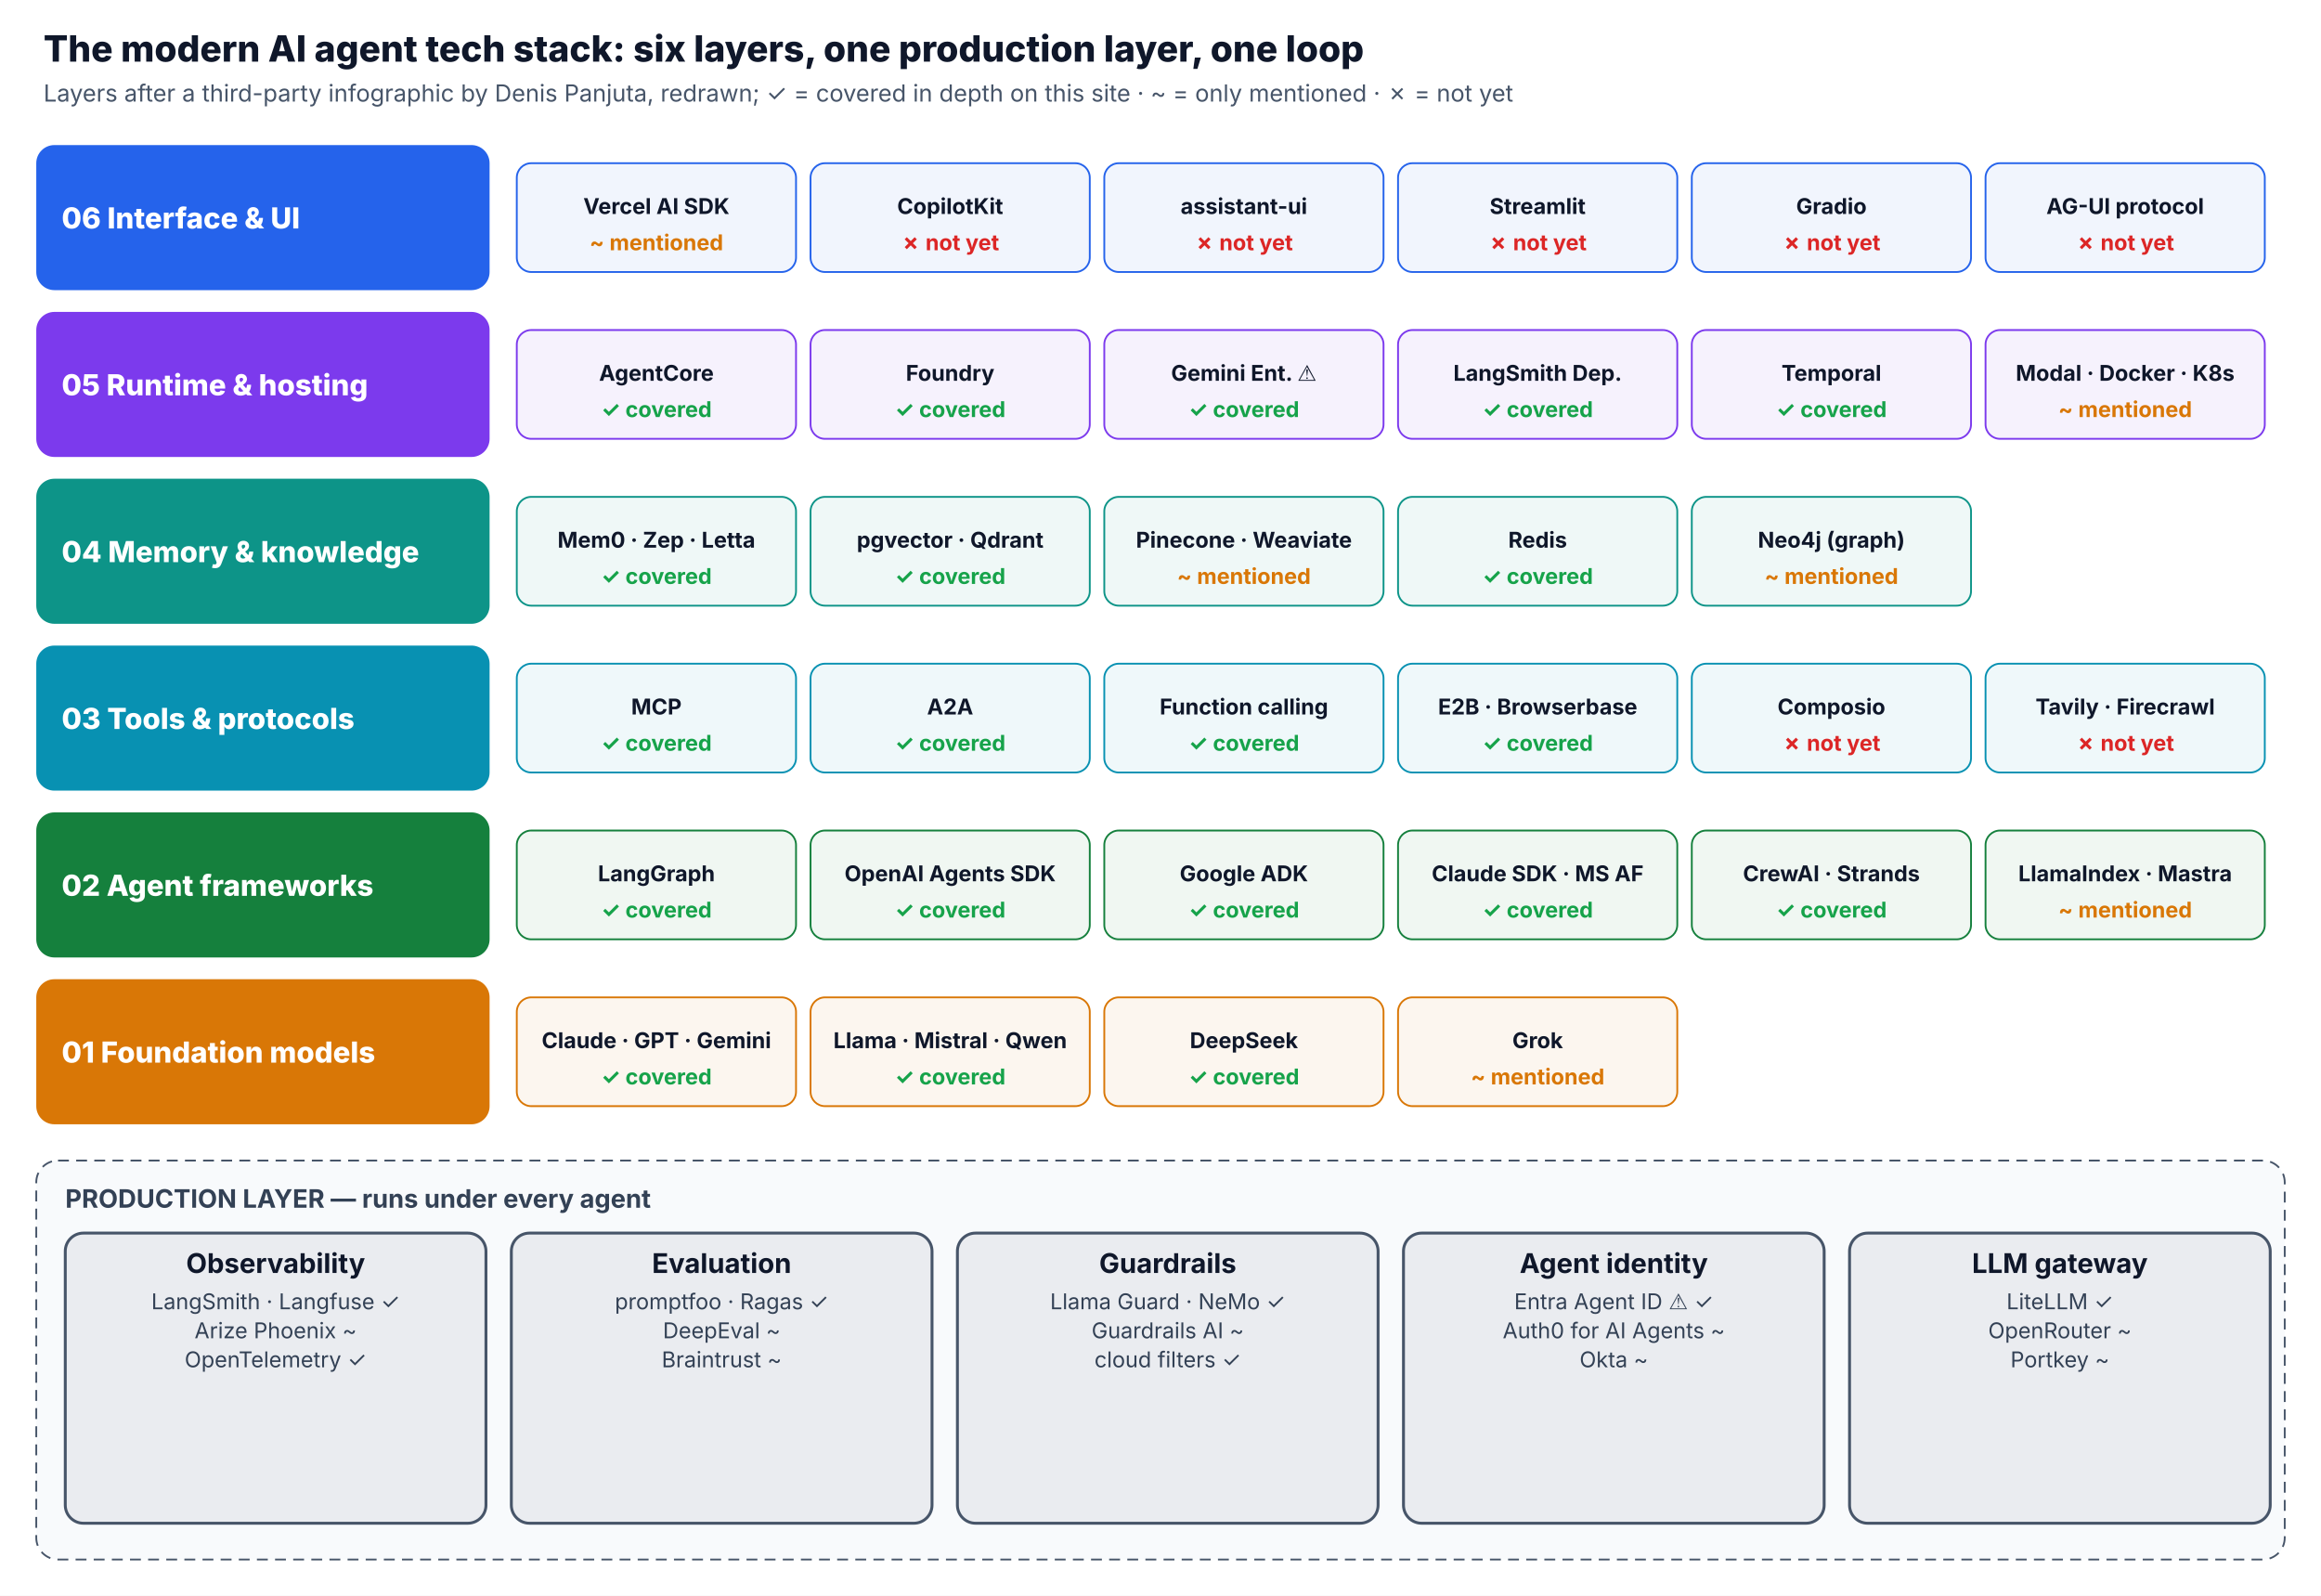
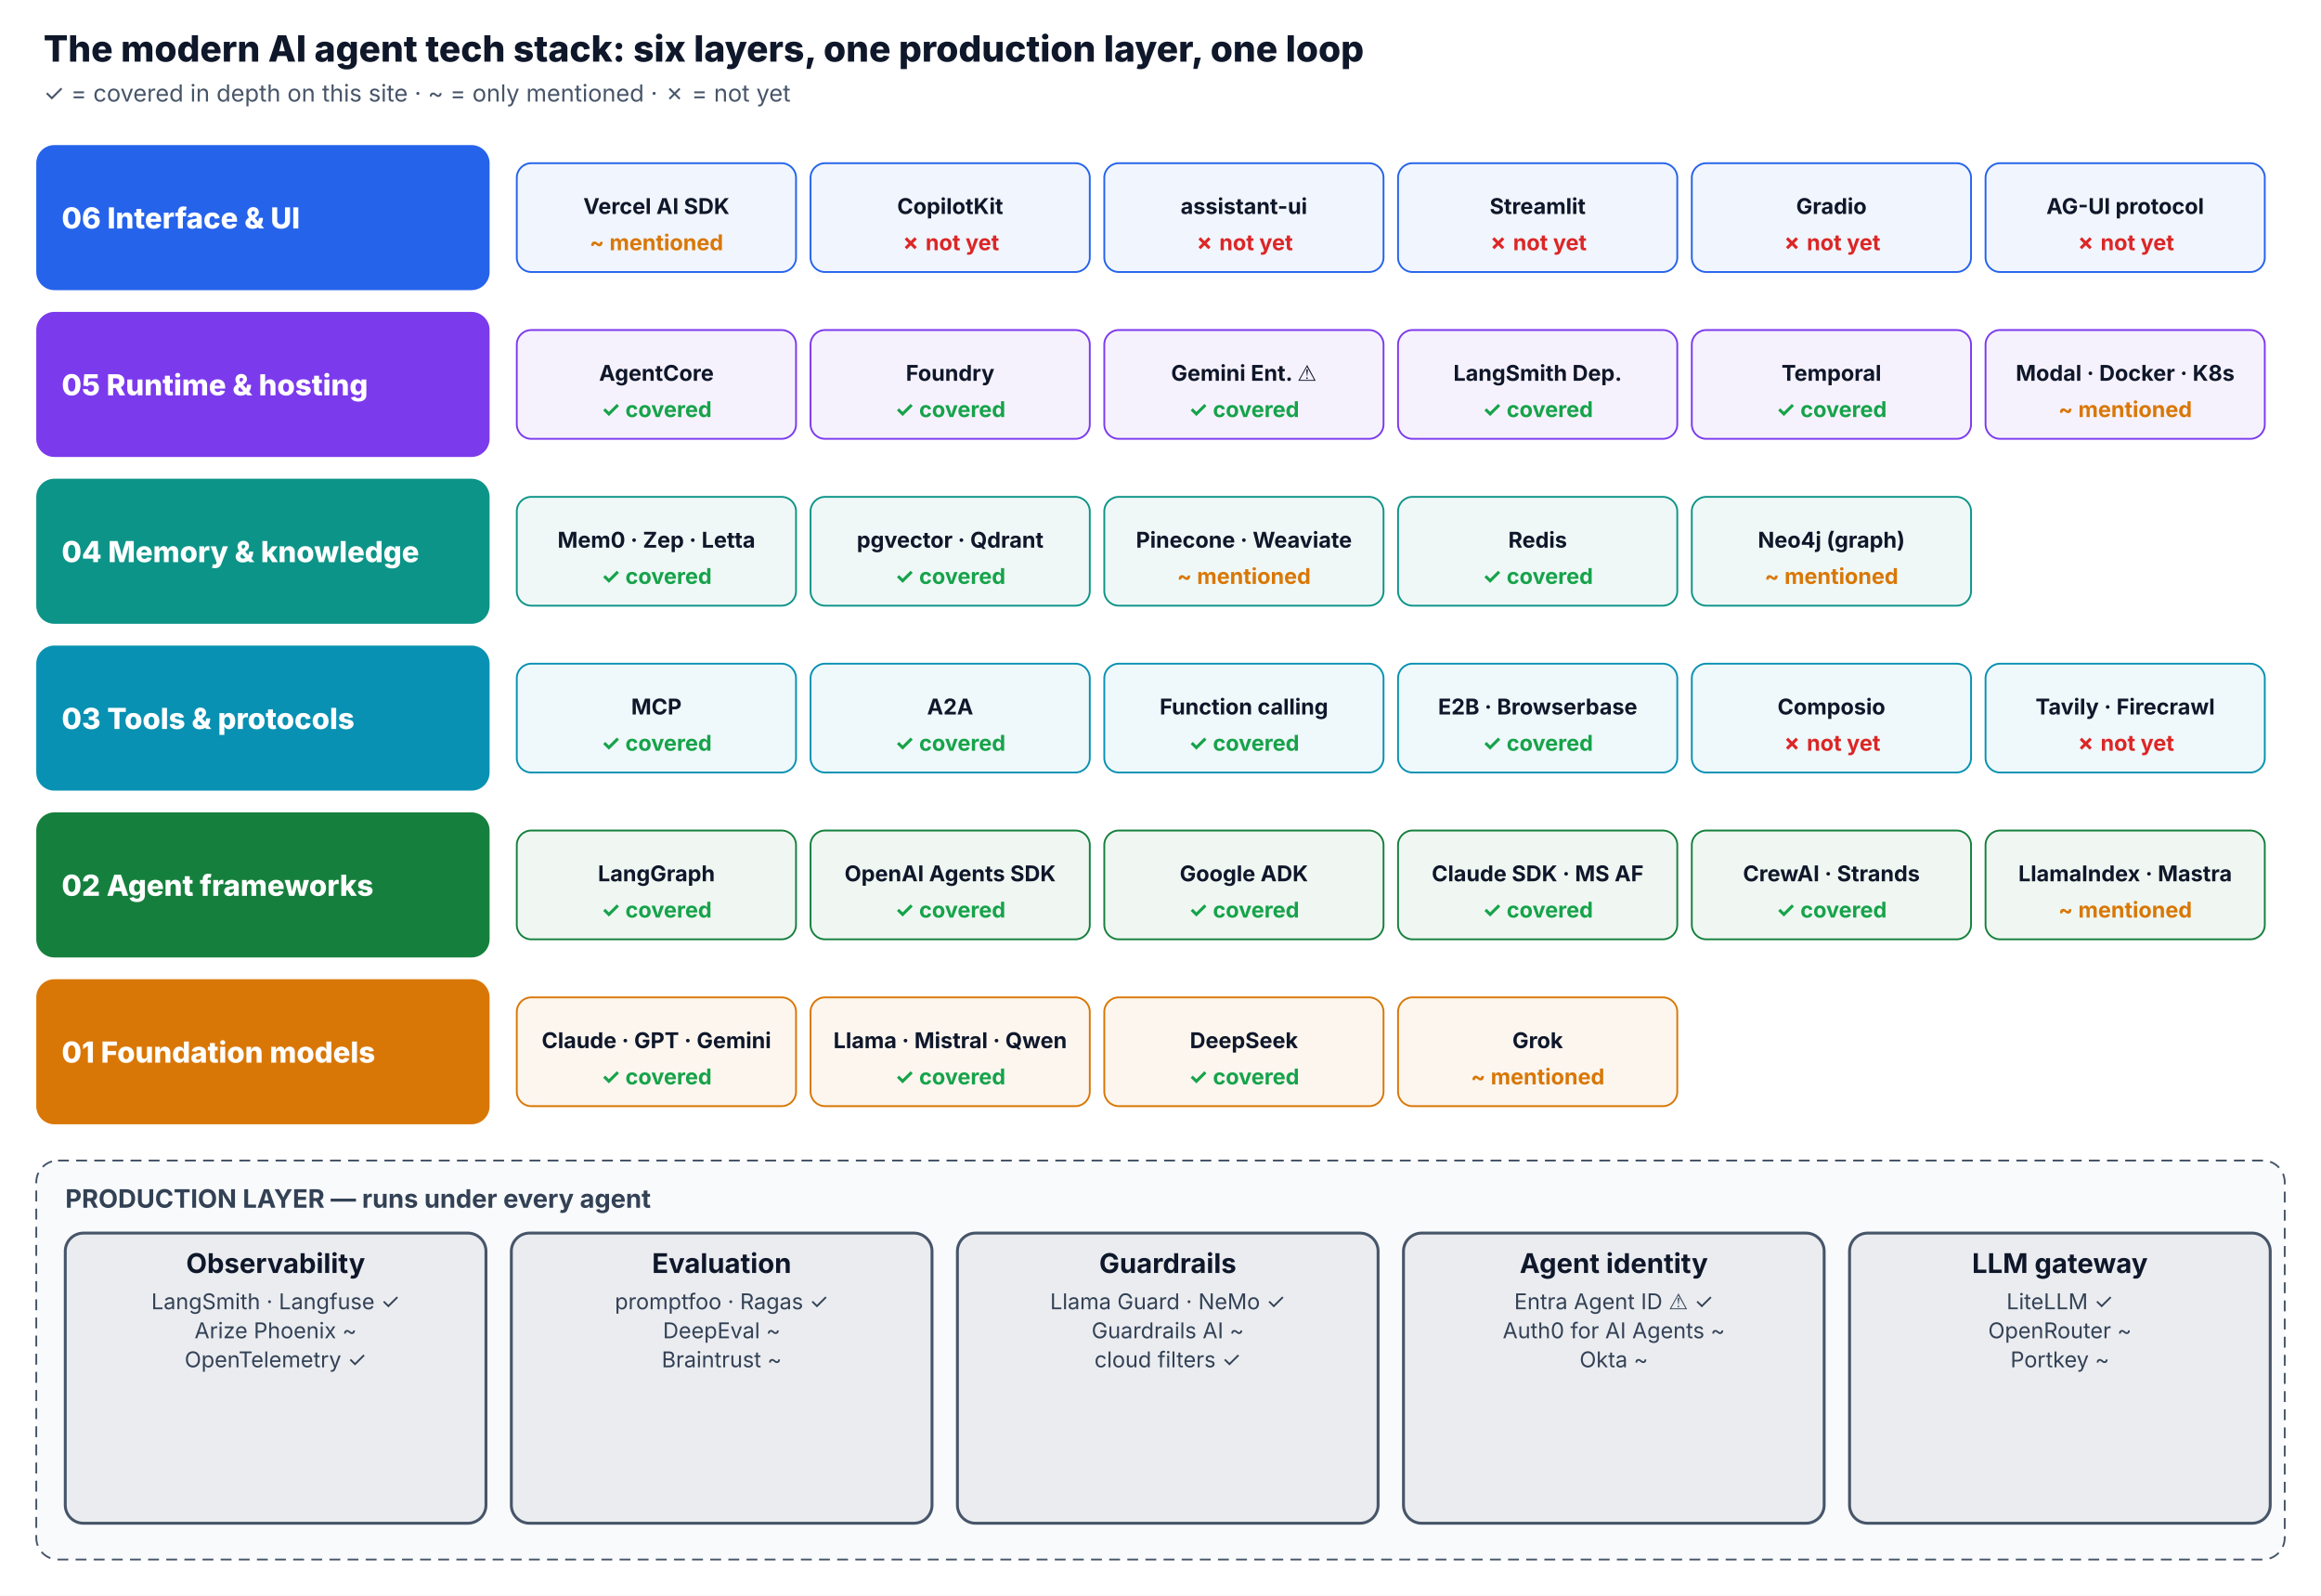
<svg xmlns="http://www.w3.org/2000/svg" viewBox="0 0 1280 880" width="1280" height="880" font-family="Inter, Segoe UI, Helvetica, Arial, sans-serif">
  <defs>
    <marker id="a" viewBox="0 0 10 10" refX="9" refY="5" markerWidth="7" markerHeight="7" orient="auto-start-reverse">
      <path d="M0,0 L10,5 L0,10 z" fill="#334155" />
    </marker>
    <marker id="r" viewBox="0 0 10 10" refX="9" refY="5" markerWidth="7" markerHeight="7" orient="auto-start-reverse">
      <path d="M0,0 L10,5 L0,10 z" fill="#dc2626" />
    </marker>
  </defs>
  <rect width="1280" height="880" fill="#ffffff" />
  <text x="24" y="34" font-size="20" font-weight="800" fill="#0f172a">The modern AI agent tech stack: six layers, one production layer, one loop</text>
-   <text x="24" y="56" font-size="13" fill="#475569">Layers after a third-party infographic by Denis Panjuta, redrawn; ✓ = covered in depth on this site · ~ = only mentioned · ✗ = not yet</text>
+   <text x="24" y="56" font-size="13" fill="#475569">✓ = covered in depth on this site · ~ = only mentioned · ✗ = not yet</text>
  <rect x="20" y="80" width="250" height="80" rx="10" fill="#2563eb" />
  <text x="34" y="126" font-size="16" font-weight="800" fill="#fff">06 Interface &amp; UI</text>
  <rect x="285" y="90" width="154" height="60" rx="8" fill="#2563eb10" stroke="#2563eb" />
  <text x="362" y="118" font-size="12" fill="#0f172a" text-anchor="middle" font-weight="700">Vercel AI SDK</text>
  <text x="362" y="138" font-size="12" fill="#d97706" text-anchor="middle" font-weight="700">~ mentioned</text>
  <rect x="447" y="90" width="154" height="60" rx="8" fill="#2563eb10" stroke="#2563eb" />
  <text x="524" y="118" font-size="12" fill="#0f172a" text-anchor="middle" font-weight="700">CopilotKit</text>
  <text x="524" y="138" font-size="12" fill="#dc2626" text-anchor="middle" font-weight="700">✗ not yet</text>
  <rect x="609" y="90" width="154" height="60" rx="8" fill="#2563eb10" stroke="#2563eb" />
  <text x="686" y="118" font-size="12" fill="#0f172a" text-anchor="middle" font-weight="700">assistant-ui</text>
  <text x="686" y="138" font-size="12" fill="#dc2626" text-anchor="middle" font-weight="700">✗ not yet</text>
  <rect x="771" y="90" width="154" height="60" rx="8" fill="#2563eb10" stroke="#2563eb" />
  <text x="848" y="118" font-size="12" fill="#0f172a" text-anchor="middle" font-weight="700">Streamlit</text>
  <text x="848" y="138" font-size="12" fill="#dc2626" text-anchor="middle" font-weight="700">✗ not yet</text>
  <rect x="933" y="90" width="154" height="60" rx="8" fill="#2563eb10" stroke="#2563eb" />
  <text x="1010" y="118" font-size="12" fill="#0f172a" text-anchor="middle" font-weight="700">Gradio</text>
  <text x="1010" y="138" font-size="12" fill="#dc2626" text-anchor="middle" font-weight="700">✗ not yet</text>
  <rect x="1095" y="90" width="154" height="60" rx="8" fill="#2563eb10" stroke="#2563eb" />
  <text x="1172" y="118" font-size="12" fill="#0f172a" text-anchor="middle" font-weight="700">AG-UI protocol</text>
  <text x="1172" y="138" font-size="12" fill="#dc2626" text-anchor="middle" font-weight="700">✗ not yet</text>
  <rect x="20" y="172" width="250" height="80" rx="10" fill="#7c3aed" />
  <text x="34" y="218" font-size="16" font-weight="800" fill="#fff">05 Runtime &amp; hosting</text>
  <rect x="285" y="182" width="154" height="60" rx="8" fill="#7c3aed10" stroke="#7c3aed" />
  <text x="362" y="210" font-size="12" fill="#0f172a" text-anchor="middle" font-weight="700">AgentCore</text>
  <text x="362" y="230" font-size="12" fill="#16a34a" text-anchor="middle" font-weight="700">✓ covered</text>
  <rect x="447" y="182" width="154" height="60" rx="8" fill="#7c3aed10" stroke="#7c3aed" />
  <text x="524" y="210" font-size="12" fill="#0f172a" text-anchor="middle" font-weight="700">Foundry</text>
  <text x="524" y="230" font-size="12" fill="#16a34a" text-anchor="middle" font-weight="700">✓ covered</text>
  <rect x="609" y="182" width="154" height="60" rx="8" fill="#7c3aed10" stroke="#7c3aed" />
  <text x="686" y="210" font-size="12" fill="#0f172a" text-anchor="middle" font-weight="700">Gemini Ent. ⚠️</text>
  <text x="686" y="230" font-size="12" fill="#16a34a" text-anchor="middle" font-weight="700">✓ covered</text>
  <rect x="771" y="182" width="154" height="60" rx="8" fill="#7c3aed10" stroke="#7c3aed" />
  <text x="848" y="210" font-size="12" fill="#0f172a" text-anchor="middle" font-weight="700">LangSmith Dep.</text>
  <text x="848" y="230" font-size="12" fill="#16a34a" text-anchor="middle" font-weight="700">✓ covered</text>
  <rect x="933" y="182" width="154" height="60" rx="8" fill="#7c3aed10" stroke="#7c3aed" />
  <text x="1010" y="210" font-size="12" fill="#0f172a" text-anchor="middle" font-weight="700">Temporal</text>
  <text x="1010" y="230" font-size="12" fill="#16a34a" text-anchor="middle" font-weight="700">✓ covered</text>
  <rect x="1095" y="182" width="154" height="60" rx="8" fill="#7c3aed10" stroke="#7c3aed" />
  <text x="1172" y="210" font-size="12" fill="#0f172a" text-anchor="middle" font-weight="700">Modal · Docker · K8s</text>
  <text x="1172" y="230" font-size="12" fill="#d97706" text-anchor="middle" font-weight="700">~ mentioned</text>
  <rect x="20" y="264" width="250" height="80" rx="10" fill="#0d9488" />
  <text x="34" y="310" font-size="16" font-weight="800" fill="#fff">04 Memory &amp; knowledge</text>
  <rect x="285" y="274" width="154" height="60" rx="8" fill="#0d948810" stroke="#0d9488" />
  <text x="362" y="302" font-size="12" fill="#0f172a" text-anchor="middle" font-weight="700">Mem0 · Zep · Letta</text>
  <text x="362" y="322" font-size="12" fill="#16a34a" text-anchor="middle" font-weight="700">✓ covered</text>
  <rect x="447" y="274" width="154" height="60" rx="8" fill="#0d948810" stroke="#0d9488" />
  <text x="524" y="302" font-size="12" fill="#0f172a" text-anchor="middle" font-weight="700">pgvector · Qdrant</text>
  <text x="524" y="322" font-size="12" fill="#16a34a" text-anchor="middle" font-weight="700">✓ covered</text>
  <rect x="609" y="274" width="154" height="60" rx="8" fill="#0d948810" stroke="#0d9488" />
  <text x="686" y="302" font-size="12" fill="#0f172a" text-anchor="middle" font-weight="700">Pinecone · Weaviate</text>
  <text x="686" y="322" font-size="12" fill="#d97706" text-anchor="middle" font-weight="700">~ mentioned</text>
  <rect x="771" y="274" width="154" height="60" rx="8" fill="#0d948810" stroke="#0d9488" />
  <text x="848" y="302" font-size="12" fill="#0f172a" text-anchor="middle" font-weight="700">Redis</text>
  <text x="848" y="322" font-size="12" fill="#16a34a" text-anchor="middle" font-weight="700">✓ covered</text>
  <rect x="933" y="274" width="154" height="60" rx="8" fill="#0d948810" stroke="#0d9488" />
  <text x="1010" y="302" font-size="12" fill="#0f172a" text-anchor="middle" font-weight="700">Neo4j (graph)</text>
  <text x="1010" y="322" font-size="12" fill="#d97706" text-anchor="middle" font-weight="700">~ mentioned</text>
  <rect x="20" y="356" width="250" height="80" rx="10" fill="#0891b2" />
  <text x="34" y="402" font-size="16" font-weight="800" fill="#fff">03 Tools &amp; protocols</text>
  <rect x="285" y="366" width="154" height="60" rx="8" fill="#0891b210" stroke="#0891b2" />
  <text x="362" y="394" font-size="12" fill="#0f172a" text-anchor="middle" font-weight="700">MCP</text>
  <text x="362" y="414" font-size="12" fill="#16a34a" text-anchor="middle" font-weight="700">✓ covered</text>
  <rect x="447" y="366" width="154" height="60" rx="8" fill="#0891b210" stroke="#0891b2" />
  <text x="524" y="394" font-size="12" fill="#0f172a" text-anchor="middle" font-weight="700">A2A</text>
  <text x="524" y="414" font-size="12" fill="#16a34a" text-anchor="middle" font-weight="700">✓ covered</text>
  <rect x="609" y="366" width="154" height="60" rx="8" fill="#0891b210" stroke="#0891b2" />
  <text x="686" y="394" font-size="12" fill="#0f172a" text-anchor="middle" font-weight="700">Function calling</text>
  <text x="686" y="414" font-size="12" fill="#16a34a" text-anchor="middle" font-weight="700">✓ covered</text>
  <rect x="771" y="366" width="154" height="60" rx="8" fill="#0891b210" stroke="#0891b2" />
  <text x="848" y="394" font-size="12" fill="#0f172a" text-anchor="middle" font-weight="700">E2B · Browserbase</text>
  <text x="848" y="414" font-size="12" fill="#16a34a" text-anchor="middle" font-weight="700">✓ covered</text>
  <rect x="933" y="366" width="154" height="60" rx="8" fill="#0891b210" stroke="#0891b2" />
  <text x="1010" y="394" font-size="12" fill="#0f172a" text-anchor="middle" font-weight="700">Composio</text>
  <text x="1010" y="414" font-size="12" fill="#dc2626" text-anchor="middle" font-weight="700">✗ not yet</text>
  <rect x="1095" y="366" width="154" height="60" rx="8" fill="#0891b210" stroke="#0891b2" />
  <text x="1172" y="394" font-size="12" fill="#0f172a" text-anchor="middle" font-weight="700">Tavily · Firecrawl</text>
  <text x="1172" y="414" font-size="12" fill="#dc2626" text-anchor="middle" font-weight="700">✗ not yet</text>
  <rect x="20" y="448" width="250" height="80" rx="10" fill="#15803d" />
  <text x="34" y="494" font-size="16" font-weight="800" fill="#fff">02 Agent frameworks</text>
  <rect x="285" y="458" width="154" height="60" rx="8" fill="#15803d10" stroke="#15803d" />
  <text x="362" y="486" font-size="12" fill="#0f172a" text-anchor="middle" font-weight="700">LangGraph</text>
  <text x="362" y="506" font-size="12" fill="#16a34a" text-anchor="middle" font-weight="700">✓ covered</text>
  <rect x="447" y="458" width="154" height="60" rx="8" fill="#15803d10" stroke="#15803d" />
  <text x="524" y="486" font-size="12" fill="#0f172a" text-anchor="middle" font-weight="700">OpenAI Agents SDK</text>
  <text x="524" y="506" font-size="12" fill="#16a34a" text-anchor="middle" font-weight="700">✓ covered</text>
  <rect x="609" y="458" width="154" height="60" rx="8" fill="#15803d10" stroke="#15803d" />
  <text x="686" y="486" font-size="12" fill="#0f172a" text-anchor="middle" font-weight="700">Google ADK</text>
  <text x="686" y="506" font-size="12" fill="#16a34a" text-anchor="middle" font-weight="700">✓ covered</text>
  <rect x="771" y="458" width="154" height="60" rx="8" fill="#15803d10" stroke="#15803d" />
  <text x="848" y="486" font-size="12" fill="#0f172a" text-anchor="middle" font-weight="700">Claude SDK · MS AF</text>
  <text x="848" y="506" font-size="12" fill="#16a34a" text-anchor="middle" font-weight="700">✓ covered</text>
  <rect x="933" y="458" width="154" height="60" rx="8" fill="#15803d10" stroke="#15803d" />
  <text x="1010" y="486" font-size="12" fill="#0f172a" text-anchor="middle" font-weight="700">CrewAI · Strands</text>
  <text x="1010" y="506" font-size="12" fill="#16a34a" text-anchor="middle" font-weight="700">✓ covered</text>
  <rect x="1095" y="458" width="154" height="60" rx="8" fill="#15803d10" stroke="#15803d" />
  <text x="1172" y="486" font-size="12" fill="#0f172a" text-anchor="middle" font-weight="700">LlamaIndex · Mastra</text>
  <text x="1172" y="506" font-size="12" fill="#d97706" text-anchor="middle" font-weight="700">~ mentioned</text>
  <rect x="20" y="540" width="250" height="80" rx="10" fill="#d97706" />
  <text x="34" y="586" font-size="16" font-weight="800" fill="#fff">01 Foundation models</text>
  <rect x="285" y="550" width="154" height="60" rx="8" fill="#d9770610" stroke="#d97706" />
  <text x="362" y="578" font-size="12" fill="#0f172a" text-anchor="middle" font-weight="700">Claude · GPT · Gemini</text>
  <text x="362" y="598" font-size="12" fill="#16a34a" text-anchor="middle" font-weight="700">✓ covered</text>
  <rect x="447" y="550" width="154" height="60" rx="8" fill="#d9770610" stroke="#d97706" />
  <text x="524" y="578" font-size="12" fill="#0f172a" text-anchor="middle" font-weight="700">Llama · Mistral · Qwen</text>
  <text x="524" y="598" font-size="12" fill="#16a34a" text-anchor="middle" font-weight="700">✓ covered</text>
  <rect x="609" y="550" width="154" height="60" rx="8" fill="#d9770610" stroke="#d97706" />
  <text x="686" y="578" font-size="12" fill="#0f172a" text-anchor="middle" font-weight="700">DeepSeek</text>
  <text x="686" y="598" font-size="12" fill="#16a34a" text-anchor="middle" font-weight="700">✓ covered</text>
  <rect x="771" y="550" width="154" height="60" rx="8" fill="#d9770610" stroke="#d97706" />
  <text x="848" y="578" font-size="12" fill="#0f172a" text-anchor="middle" font-weight="700">Grok</text>
  <text x="848" y="598" font-size="12" fill="#d97706" text-anchor="middle" font-weight="700">~ mentioned</text>
  <rect x="20" y="640" width="1240" height="220" rx="12" fill="#f8fafc" stroke="#475569" stroke-dasharray="6 4" />
  <text x="36" y="666" font-size="14" fill="#334155" text-anchor="start" font-weight="700">PRODUCTION LAYER — runs under every agent</text>
  <rect x="36" y="680" width="232" height="160" rx="10" fill="#47556914" stroke="#475569" stroke-width="1.6" />
  <text x="152.0" y="702" text-anchor="middle" font-size="15" font-weight="700" fill="#0f172a">Observability</text>
  <text x="152.0" y="722" text-anchor="middle" font-size="12" fill="#334155">LangSmith · Langfuse ✓</text>
  <text x="152.0" y="738" text-anchor="middle" font-size="12" fill="#334155">Arize Phoenix  ~</text>
  <text x="152.0" y="754" text-anchor="middle" font-size="12" fill="#334155">OpenTelemetry ✓</text>
  <rect x="282" y="680" width="232" height="160" rx="10" fill="#47556914" stroke="#475569" stroke-width="1.6" />
  <text x="398.0" y="702" text-anchor="middle" font-size="15" font-weight="700" fill="#0f172a">Evaluation</text>
  <text x="398.0" y="722" text-anchor="middle" font-size="12" fill="#334155">promptfoo · Ragas ✓</text>
  <text x="398.0" y="738" text-anchor="middle" font-size="12" fill="#334155">DeepEval  ~</text>
  <text x="398.0" y="754" text-anchor="middle" font-size="12" fill="#334155">Braintrust  ~</text>
  <rect x="528" y="680" width="232" height="160" rx="10" fill="#47556914" stroke="#475569" stroke-width="1.6" />
  <text x="644.0" y="702" text-anchor="middle" font-size="15" font-weight="700" fill="#0f172a">Guardrails</text>
  <text x="644.0" y="722" text-anchor="middle" font-size="12" fill="#334155">Llama Guard · NeMo ✓</text>
  <text x="644.0" y="738" text-anchor="middle" font-size="12" fill="#334155">Guardrails AI  ~</text>
  <text x="644.0" y="754" text-anchor="middle" font-size="12" fill="#334155">cloud filters ✓</text>
  <rect x="774" y="680" width="232" height="160" rx="10" fill="#47556914" stroke="#475569" stroke-width="1.6" />
  <text x="890.0" y="702" text-anchor="middle" font-size="15" font-weight="700" fill="#0f172a">Agent identity</text>
  <text x="890.0" y="722" text-anchor="middle" font-size="12" fill="#334155">Entra Agent ID ⚠️ ✓</text>
  <text x="890.0" y="738" text-anchor="middle" font-size="12" fill="#334155">Auth0 for AI Agents  ~</text>
  <text x="890.0" y="754" text-anchor="middle" font-size="12" fill="#334155">Okta  ~</text>
  <rect x="1020" y="680" width="232" height="160" rx="10" fill="#47556914" stroke="#475569" stroke-width="1.6" />
  <text x="1136.0" y="702" text-anchor="middle" font-size="15" font-weight="700" fill="#0f172a">LLM gateway</text>
  <text x="1136.0" y="722" text-anchor="middle" font-size="12" fill="#334155">LiteLLM ✓</text>
  <text x="1136.0" y="738" text-anchor="middle" font-size="12" fill="#334155">OpenRouter  ~</text>
  <text x="1136.0" y="754" text-anchor="middle" font-size="12" fill="#334155">Portkey  ~</text>
</svg>
